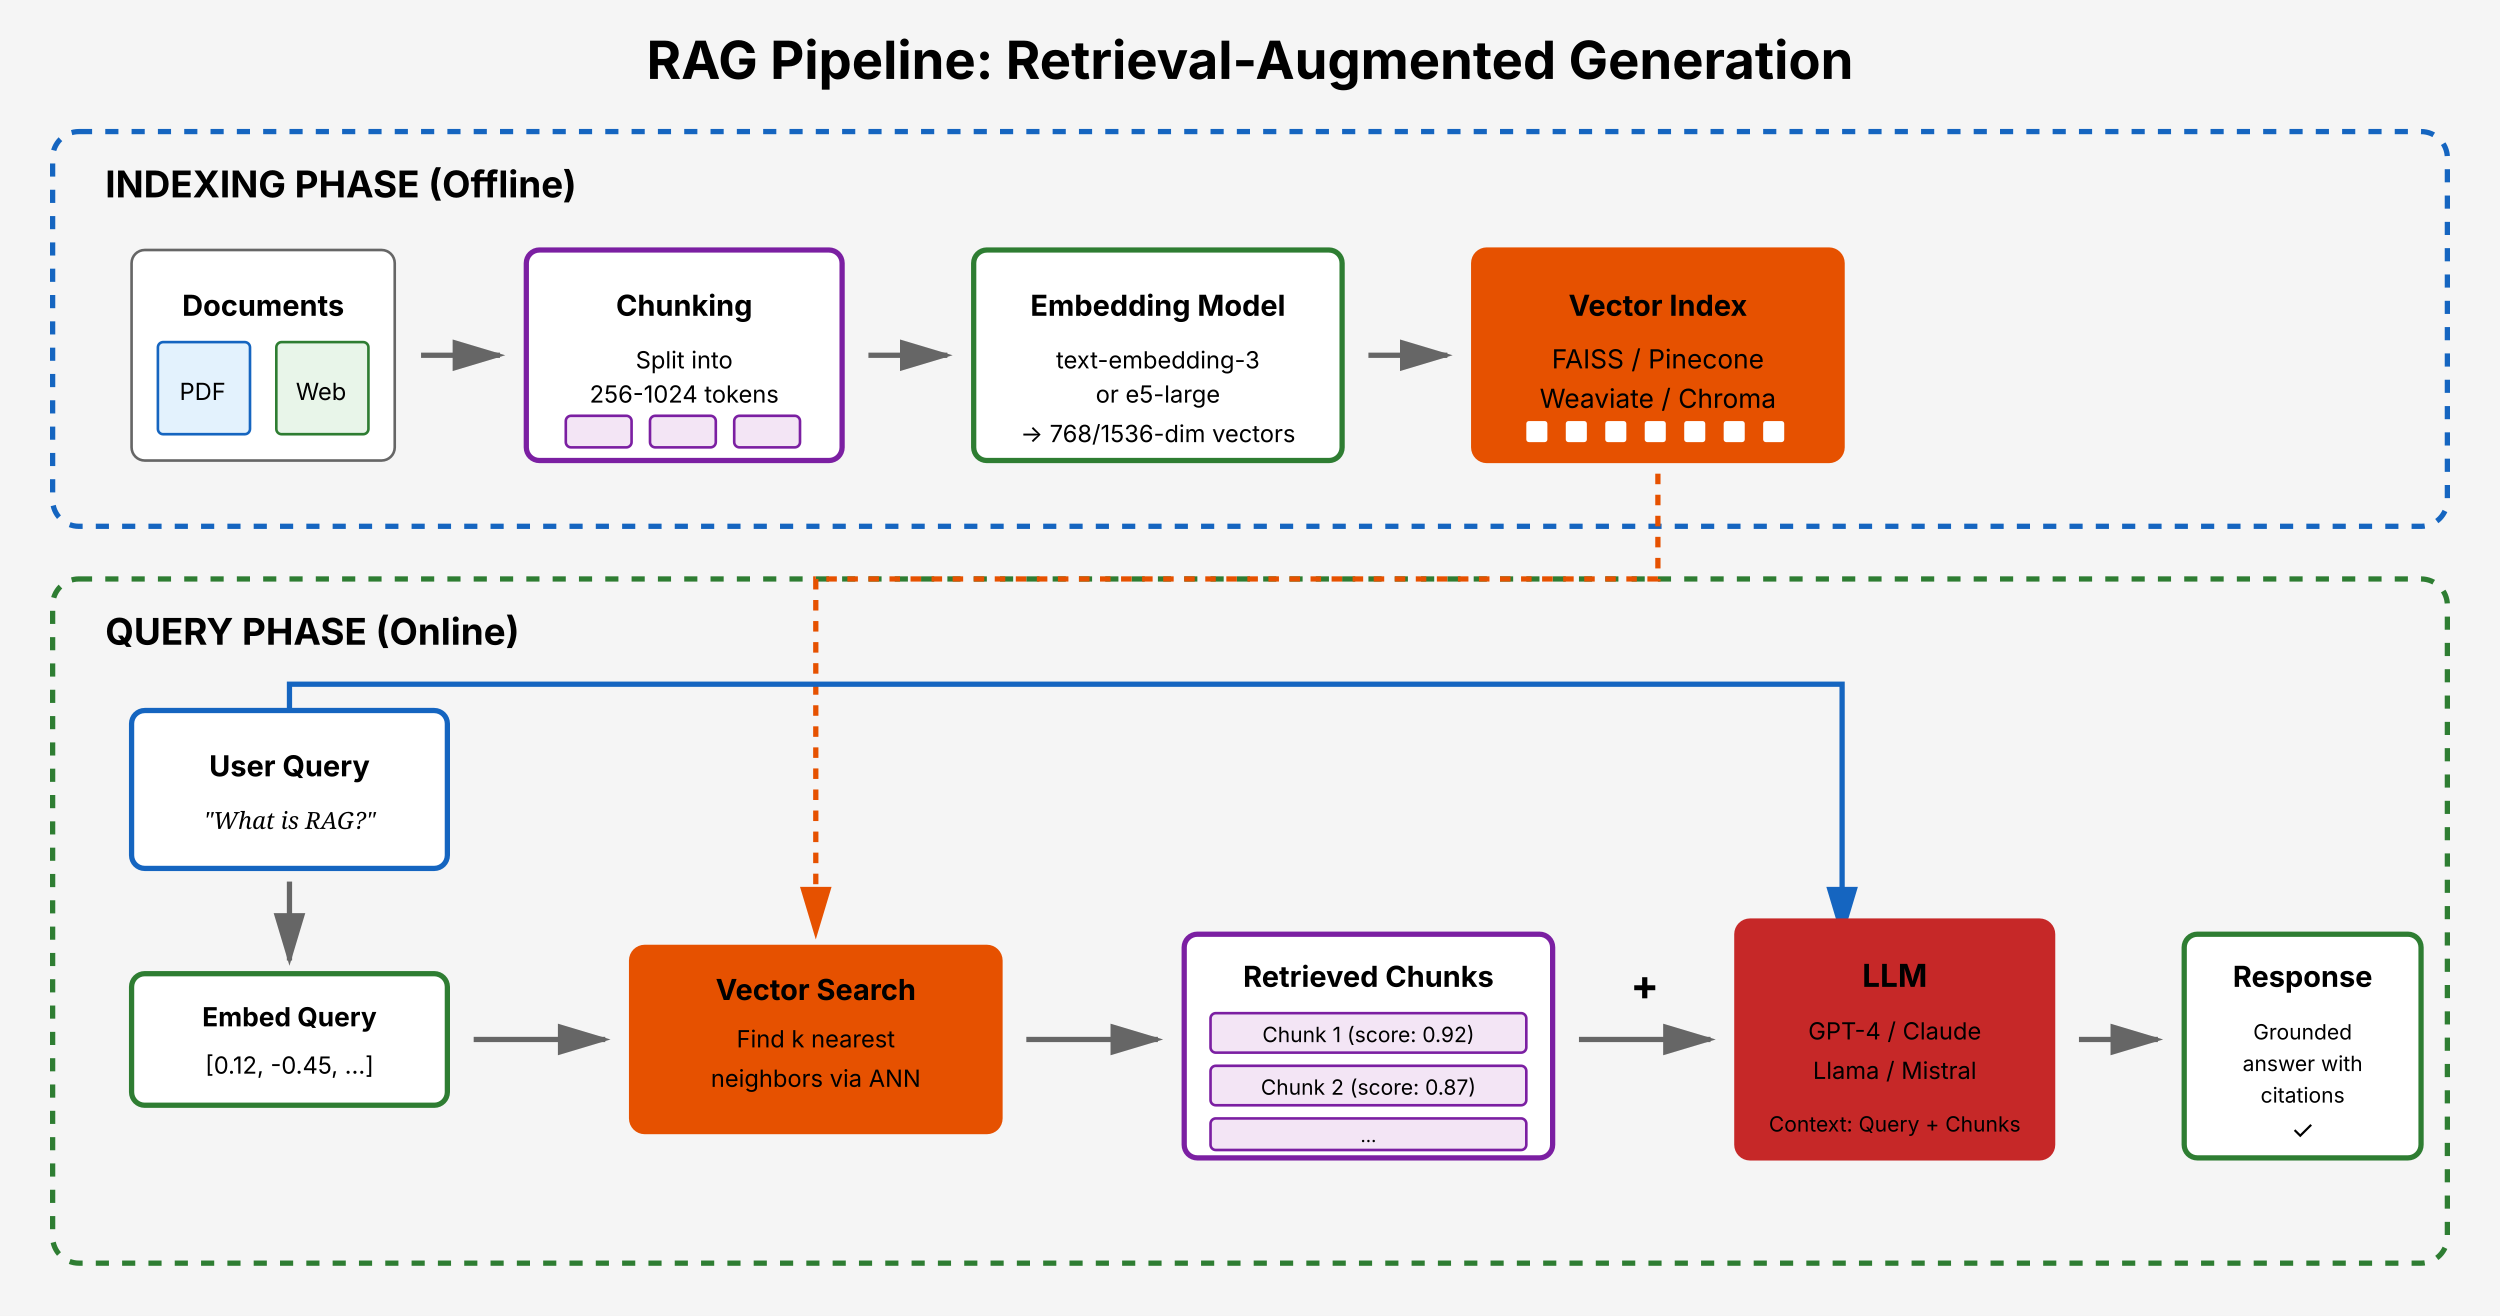
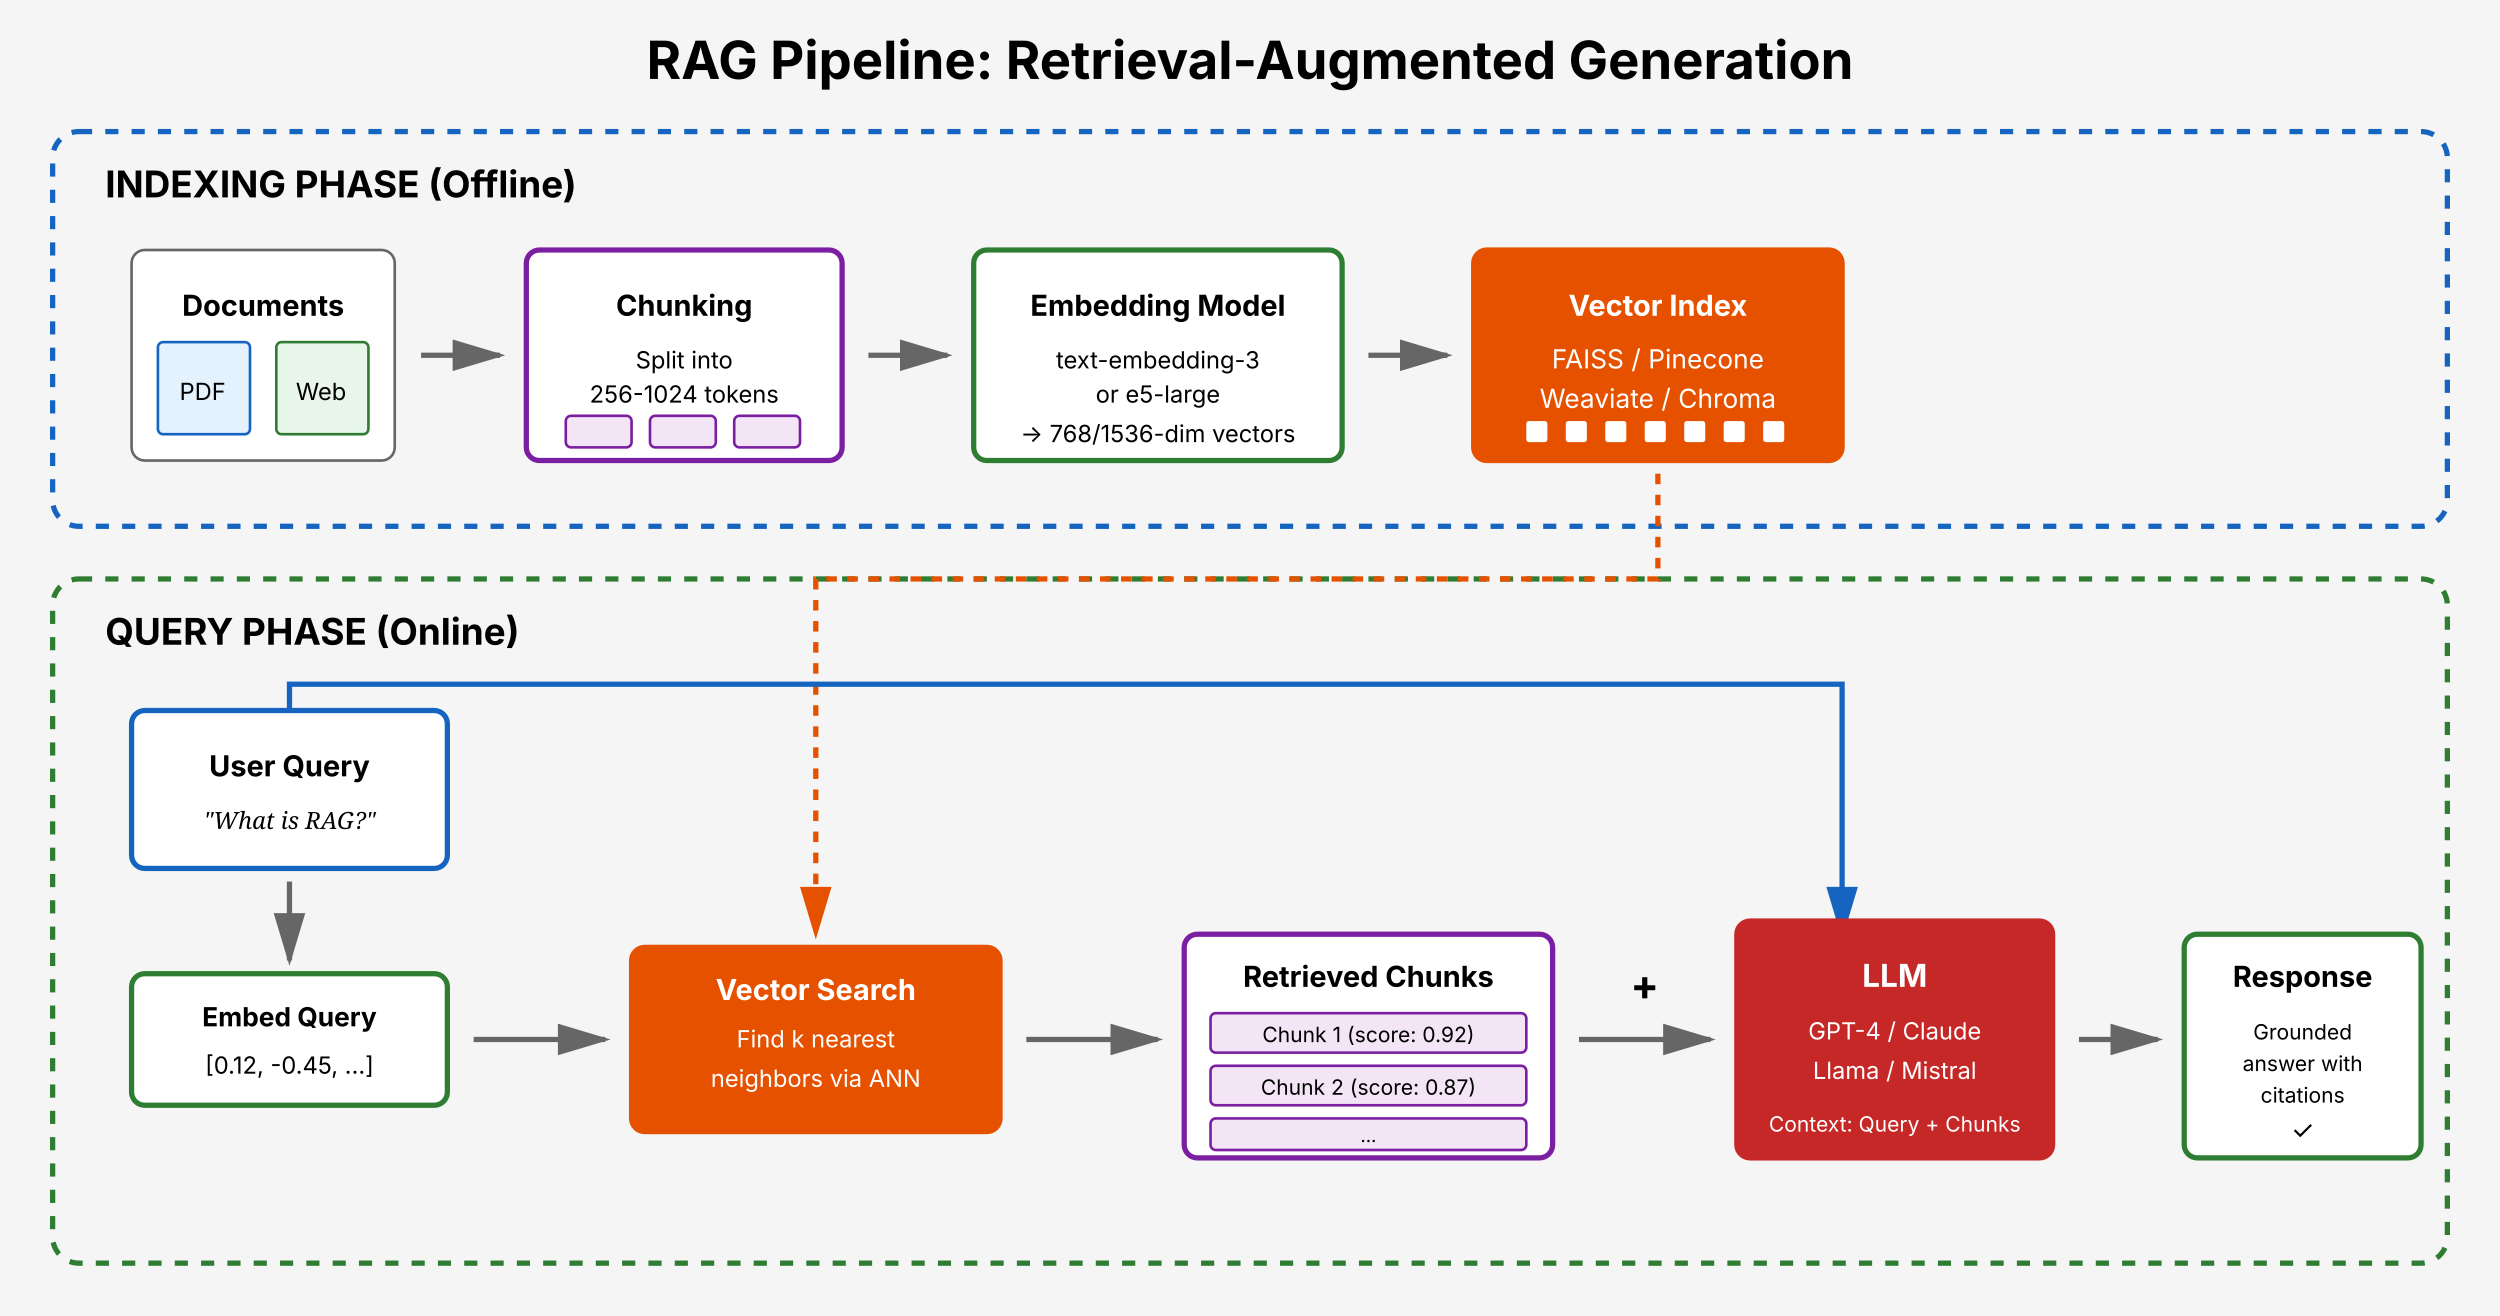
<svg xmlns="http://www.w3.org/2000/svg" viewBox="0 0 950 500" style="max-width: 950px; width: 100%; height: auto">
  <style>
    text { fill: #000000; }
    .bg-main { fill: #f5f5f5; }
    .bg-box { fill: white; }
+     .text-on-colored { }

    @media (prefers-color-scheme: dark) {
      text { fill: #ffffff; }
      .bg-main { fill: #1a1a1a; }
      .bg-box { fill: #2d2d2d; }
      text[fill="#333"] { fill: #ffffff; }
      text[fill="#666"] { fill: #cccccc; }
      text[fill="#1565C0"] { fill: #64B5F6; }
      text[fill="#2E7D32"] { fill: #81C784; }
      text[fill="#7B1FA2"] { fill: #CE93D8; }
      text[fill="#E65100"] { fill: #FFB74D; }
      text[fill="#C62828"] { fill: #EF5350; }
      rect[stroke="#1565C0"] { stroke: #64B5F6; }
      rect[stroke="#2E7D32"] { stroke: #81C784; }
      rect[stroke="#7B1FA2"] { stroke: #CE93D8; }
      rect[stroke="#E65100"] { stroke: #FFB74D; }
      line[stroke="#666"] { stroke: #888; }
+       /* Colored backgrounds that don't change in dark mode need text preserved */
+       rect[fill="#E65100"] { fill: #E65100; }
+       rect[fill="#C62828"] { fill: #C62828; }
    }
  </style>
  <rect width="950" height="500" class="bg-main" />
  <text x="475" y="30" font-family="system-ui, -apple-system, sans-serif" font-size="20" font-weight="bold" text-anchor="middle" fill="#333">RAG Pipeline: Retrieval-Augmented Generation</text>
  <rect x="20" y="50" width="910" height="150" fill="none" stroke="#1565C0" stroke-width="2" stroke-dasharray="5,5" rx="10" />
  <text x="40" y="75" font-family="system-ui, -apple-system, sans-serif" font-size="14" font-weight="bold" fill="#1565C0">INDEXING PHASE (Offline)</text>
  <g transform="translate(50, 95)">
    <rect x="0" y="0" width="100" height="80" class="bg-box" stroke="#666" stroke-width="1" rx="5" />
    <text x="50" y="25" font-family="system-ui, -apple-system, sans-serif" font-size="11" font-weight="bold" text-anchor="middle" fill="#333">Documents</text>
    <rect x="10" y="35" width="35" height="35" fill="#E3F2FD" stroke="#1565C0" stroke-width="1" rx="2" />
    <text x="27" y="57" font-family="system-ui, -apple-system, sans-serif" font-size="9" text-anchor="middle" fill="#1565C0">PDF</text>
    <rect x="55" y="35" width="35" height="35" fill="#E8F5E9" stroke="#2E7D32" stroke-width="1" rx="2" />
    <text x="72" y="57" font-family="system-ui, -apple-system, sans-serif" font-size="9" text-anchor="middle" fill="#2E7D32">Web</text>
  </g>
  <line x1="160" y1="135" x2="190" y2="135" stroke="#666" stroke-width="2" marker-end="url(#arrow)" />
  <g transform="translate(200, 95)">
    <rect x="0" y="0" width="120" height="80" class="bg-box" stroke="#7B1FA2" stroke-width="2" rx="5" />
    <text x="60" y="25" font-family="system-ui, -apple-system, sans-serif" font-size="11" font-weight="bold" text-anchor="middle" fill="#7B1FA2">Chunking</text>
    <text x="60" y="45" font-family="system-ui, -apple-system, sans-serif" font-size="9" text-anchor="middle" fill="#666">Split into</text>
    <text x="60" y="58" font-family="system-ui, -apple-system, sans-serif" font-size="9" text-anchor="middle" fill="#666">256-1024 tokens</text>
    <rect x="15" y="63" width="25" height="12" fill="#F3E5F5" stroke="#7B1FA2" stroke-width="1" rx="2" />
    <rect x="47" y="63" width="25" height="12" fill="#F3E5F5" stroke="#7B1FA2" stroke-width="1" rx="2" />
    <rect x="79" y="63" width="25" height="12" fill="#F3E5F5" stroke="#7B1FA2" stroke-width="1" rx="2" />
  </g>
  <line x1="330" y1="135" x2="360" y2="135" stroke="#666" stroke-width="2" marker-end="url(#arrow)" />
  <g transform="translate(370, 95)">
    <rect x="0" y="0" width="140" height="80" class="bg-box" stroke="#2E7D32" stroke-width="2" rx="5" />
    <text x="70" y="25" font-family="system-ui, -apple-system, sans-serif" font-size="11" font-weight="bold" text-anchor="middle" fill="#2E7D32">Embedding Model</text>
    <text x="70" y="45" font-family="system-ui, -apple-system, sans-serif" font-size="9" text-anchor="middle" fill="#666">text-embedding-3</text>
    <text x="70" y="58" font-family="system-ui, -apple-system, sans-serif" font-size="9" text-anchor="middle" fill="#666">or e5-large</text>
    <text x="70" y="73" font-family="system-ui, -apple-system, sans-serif" font-size="9" text-anchor="middle" fill="#2E7D32">→ 768/1536-dim vectors</text>
  </g>
  <line x1="520" y1="135" x2="550" y2="135" stroke="#666" stroke-width="2" marker-end="url(#arrow)" />
  <g transform="translate(560, 95)">
    <rect x="0" y="0" width="140" height="80" fill="#E65100" stroke="#E65100" stroke-width="2" rx="5" />
-     <text x="70" y="25" font-family="system-ui, -apple-system, sans-serif" font-size="11" font-weight="bold" text-anchor="middle" fill="white">Vector Index</text>
-     <text x="70" y="45" font-family="system-ui, -apple-system, sans-serif" font-size="10" text-anchor="middle" fill="white">FAISS / Pinecone</text>
-     <text x="70" y="60" font-family="system-ui, -apple-system, sans-serif" font-size="10" text-anchor="middle" fill="white">Weaviate / Chroma</text>
+     <text x="70" y="25" font-family="system-ui, -apple-system, sans-serif" font-size="11" font-weight="bold" text-anchor="middle" style="fill: white !important">Vector Index</text>
+     <text x="70" y="45" font-family="system-ui, -apple-system, sans-serif" font-size="10" text-anchor="middle" style="fill: white !important">FAISS / Pinecone</text>
+     <text x="70" y="60" font-family="system-ui, -apple-system, sans-serif" font-size="10" text-anchor="middle" style="fill: white !important">Weaviate / Chroma</text>
    <rect x="20" y="65" width="8" height="8" fill="white" rx="1" />
    <rect x="35" y="65" width="8" height="8" fill="white" rx="1" />
    <rect x="50" y="65" width="8" height="8" fill="white" rx="1" />
    <rect x="65" y="65" width="8" height="8" fill="white" rx="1" />
    <rect x="80" y="65" width="8" height="8" fill="white" rx="1" />
    <rect x="95" y="65" width="8" height="8" fill="white" rx="1" />
    <rect x="110" y="65" width="8" height="8" fill="white" rx="1" />
  </g>
  <rect x="20" y="220" width="910" height="260" fill="none" stroke="#2E7D32" stroke-width="2" stroke-dasharray="5,5" rx="10" />
  <text x="40" y="245" font-family="system-ui, -apple-system, sans-serif" font-size="14" font-weight="bold" fill="#2E7D32">QUERY PHASE (Online)</text>
  <g transform="translate(50, 270)">
    <rect x="0" y="0" width="120" height="60" class="bg-box" stroke="#1565C0" stroke-width="2" rx="5" />
    <text x="60" y="25" font-family="system-ui, -apple-system, sans-serif" font-size="11" font-weight="bold" text-anchor="middle" fill="#1565C0">User Query</text>
    <text x="60" y="45" font-family="Georgia, serif" font-size="9" font-style="italic" text-anchor="middle" fill="#666">"What is RAG?"</text>
  </g>
  <line x1="110" y1="335" x2="110" y2="365" stroke="#666" stroke-width="2" marker-end="url(#arrow)" />
  <g transform="translate(50, 370)">
    <rect x="0" y="0" width="120" height="50" class="bg-box" stroke="#2E7D32" stroke-width="2" rx="5" />
    <text x="60" y="20" font-family="system-ui, -apple-system, sans-serif" font-size="10" font-weight="bold" text-anchor="middle" fill="#2E7D32">Embed Query</text>
    <text x="60" y="38" font-family="system-ui, -apple-system, sans-serif" font-size="9" text-anchor="middle" fill="#666">[0.12, -0.45, ...]</text>
  </g>
  <line x1="180" y1="395" x2="230" y2="395" stroke="#666" stroke-width="2" marker-end="url(#arrow)" />
  <g transform="translate(240, 360)">
    <rect x="0" y="0" width="140" height="70" fill="#E65100" stroke="#E65100" stroke-width="2" rx="5" />
-     <text x="70" y="20" font-family="system-ui, -apple-system, sans-serif" font-size="11" font-weight="bold" text-anchor="middle" fill="white">Vector Search</text>
-     <text x="70" y="38" font-family="system-ui, -apple-system, sans-serif" font-size="9" text-anchor="middle" fill="white">Find k nearest</text>
-     <text x="70" y="53" font-family="system-ui, -apple-system, sans-serif" font-size="9" text-anchor="middle" fill="white">neighbors via ANN</text>
+     <text x="70" y="20" font-family="system-ui, -apple-system, sans-serif" font-size="11" font-weight="bold" text-anchor="middle" style="fill: white !important">Vector Search</text>
+     <text x="70" y="38" font-family="system-ui, -apple-system, sans-serif" font-size="9" text-anchor="middle" style="fill: white !important">Find k nearest</text>
+     <text x="70" y="53" font-family="system-ui, -apple-system, sans-serif" font-size="9" text-anchor="middle" style="fill: white !important">neighbors via ANN</text>
  </g>
  <path d="M 630 180 L 630 220 L 310 220 L 310 355" stroke="#E65100" stroke-width="2" fill="none" stroke-dasharray="4,4" marker-end="url(#arrow-orange)" />
  <line x1="390" y1="395" x2="440" y2="395" stroke="#666" stroke-width="2" marker-end="url(#arrow)" />
  <g transform="translate(450, 355)">
    <rect x="0" y="0" width="140" height="85" class="bg-box" stroke="#7B1FA2" stroke-width="2" rx="5" />
    <text x="70" y="20" font-family="system-ui, -apple-system, sans-serif" font-size="11" font-weight="bold" text-anchor="middle" fill="#7B1FA2">Retrieved Chunks</text>
    <rect x="10" y="30" width="120" height="15" fill="#F3E5F5" stroke="#7B1FA2" stroke-width="1" rx="2" />
    <text x="70" y="41" font-family="system-ui, -apple-system, sans-serif" font-size="8" text-anchor="middle" fill="#7B1FA2">Chunk 1 (score: 0.92)</text>
    <rect x="10" y="50" width="120" height="15" fill="#F3E5F5" stroke="#7B1FA2" stroke-width="1" rx="2" />
    <text x="70" y="61" font-family="system-ui, -apple-system, sans-serif" font-size="8" text-anchor="middle" fill="#7B1FA2">Chunk 2 (score: 0.87)</text>
    <rect x="10" y="70" width="120" height="12" fill="#F3E5F5" stroke="#7B1FA2" stroke-width="1" rx="2" />
    <text x="70" y="79" font-family="system-ui, -apple-system, sans-serif" font-size="7" text-anchor="middle" fill="#7B1FA2">...</text>
  </g>
  <line x1="600" y1="395" x2="650" y2="395" stroke="#666" stroke-width="2" marker-end="url(#arrow)" />
  <text x="625" y="380" font-family="system-ui, -apple-system, sans-serif" font-size="16" font-weight="bold" text-anchor="middle" fill="#666">+</text>
  <path d="M 110 270 L 110 260 L 700 260 L 700 355" stroke="#1565C0" stroke-width="2" fill="none" marker-end="url(#arrow-blue)" />
  <g transform="translate(660, 350)">
    <rect x="0" y="0" width="120" height="90" fill="#C62828" stroke="#C62828" stroke-width="2" rx="5" />
-     <text x="60" y="25" font-family="system-ui, -apple-system, sans-serif" font-size="12" font-weight="bold" text-anchor="middle" fill="white">LLM</text>
-     <text x="60" y="45" font-family="system-ui, -apple-system, sans-serif" font-size="9" text-anchor="middle" fill="white">GPT-4 / Claude</text>
-     <text x="60" y="60" font-family="system-ui, -apple-system, sans-serif" font-size="9" text-anchor="middle" fill="white">Llama / Mistral</text>
-     <text x="60" y="80" font-family="system-ui, -apple-system, sans-serif" font-size="8" text-anchor="middle" fill="white">Context: Query + Chunks</text>
+     <text x="60" y="25" font-family="system-ui, -apple-system, sans-serif" font-size="12" font-weight="bold" text-anchor="middle" style="fill: white !important">LLM</text>
+     <text x="60" y="45" font-family="system-ui, -apple-system, sans-serif" font-size="9" text-anchor="middle" style="fill: white !important">GPT-4 / Claude</text>
+     <text x="60" y="60" font-family="system-ui, -apple-system, sans-serif" font-size="9" text-anchor="middle" style="fill: white !important">Llama / Mistral</text>
+     <text x="60" y="80" font-family="system-ui, -apple-system, sans-serif" font-size="8" text-anchor="middle" style="fill: white !important">Context: Query + Chunks</text>
  </g>
  <line x1="790" y1="395" x2="820" y2="395" stroke="#666" stroke-width="2" marker-end="url(#arrow)" />
  <g transform="translate(830, 355)">
    <rect x="0" y="0" width="90" height="85" class="bg-box" stroke="#2E7D32" stroke-width="2" rx="5" />
    <text x="45" y="20" font-family="system-ui, -apple-system, sans-serif" font-size="11" font-weight="bold" text-anchor="middle" fill="#2E7D32">Response</text>
    <text x="45" y="40" font-family="system-ui, -apple-system, sans-serif" font-size="8" text-anchor="middle" fill="#666">Grounded</text>
    <text x="45" y="52" font-family="system-ui, -apple-system, sans-serif" font-size="8" text-anchor="middle" fill="#666">answer with</text>
    <text x="45" y="64" font-family="system-ui, -apple-system, sans-serif" font-size="8" text-anchor="middle" fill="#666">citations</text>
    <text x="45" y="78" font-family="system-ui, -apple-system, sans-serif" font-size="10" text-anchor="middle" fill="#2E7D32">✓</text>
  </g>
  <defs>
    <marker id="arrow" markerWidth="10" markerHeight="10" refX="9" refY="3" orient="auto">
      <polygon points="0 0, 10 3, 0 6" fill="#666" />
    </marker>
    <marker id="arrow-orange" markerWidth="10" markerHeight="10" refX="9" refY="3" orient="auto">
      <polygon points="0 0, 10 3, 0 6" fill="#E65100" />
    </marker>
    <marker id="arrow-blue" markerWidth="10" markerHeight="10" refX="9" refY="3" orient="auto">
      <polygon points="0 0, 10 3, 0 6" fill="#1565C0" />
    </marker>
  </defs>
</svg>
